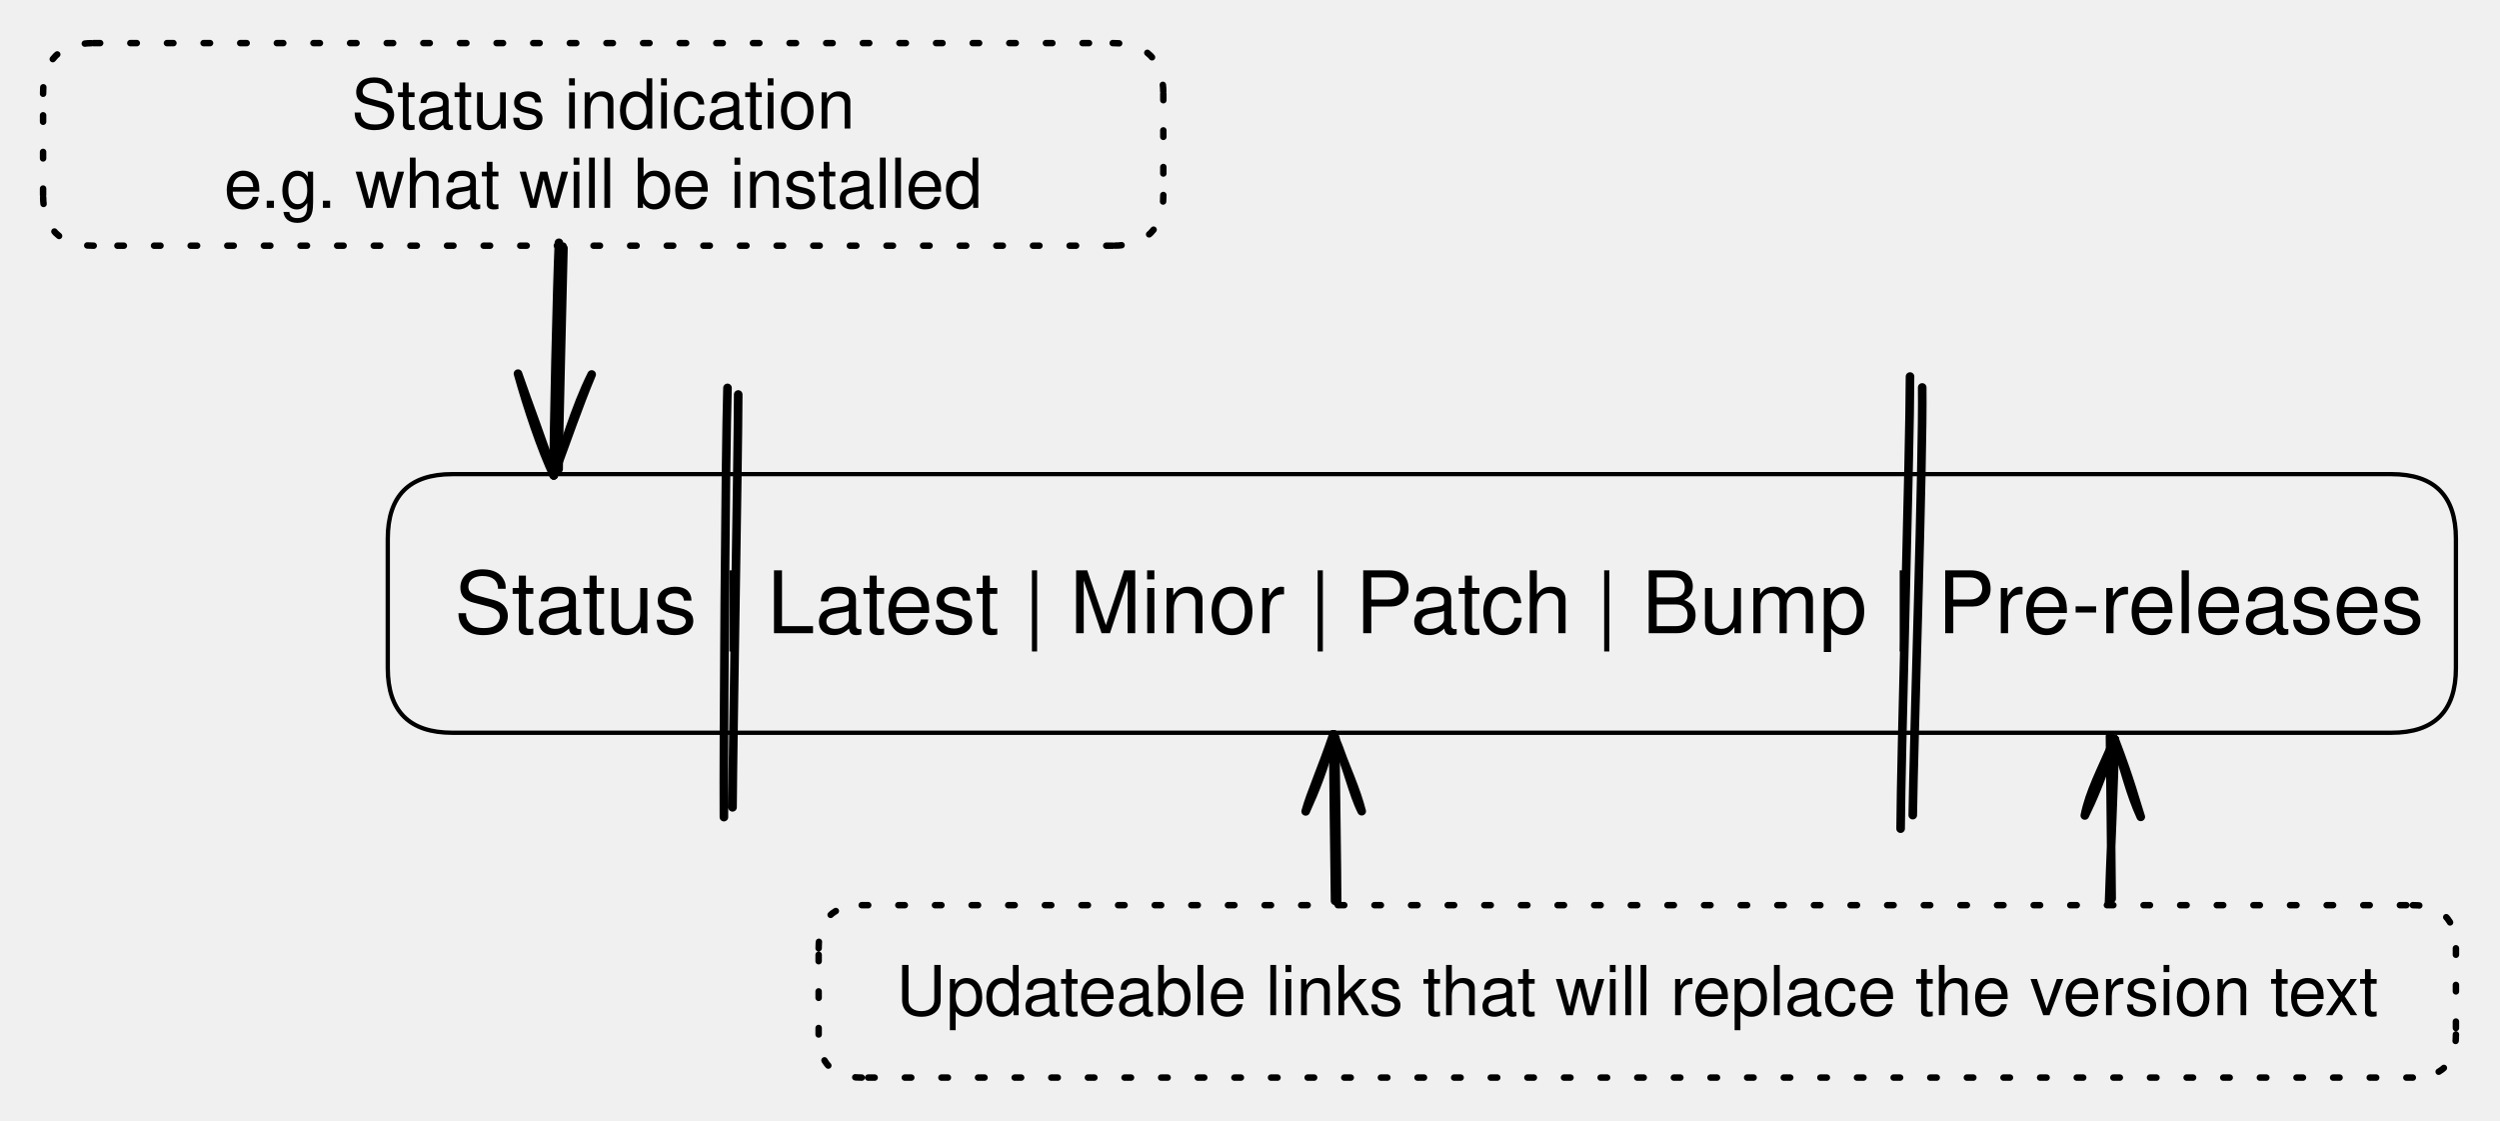
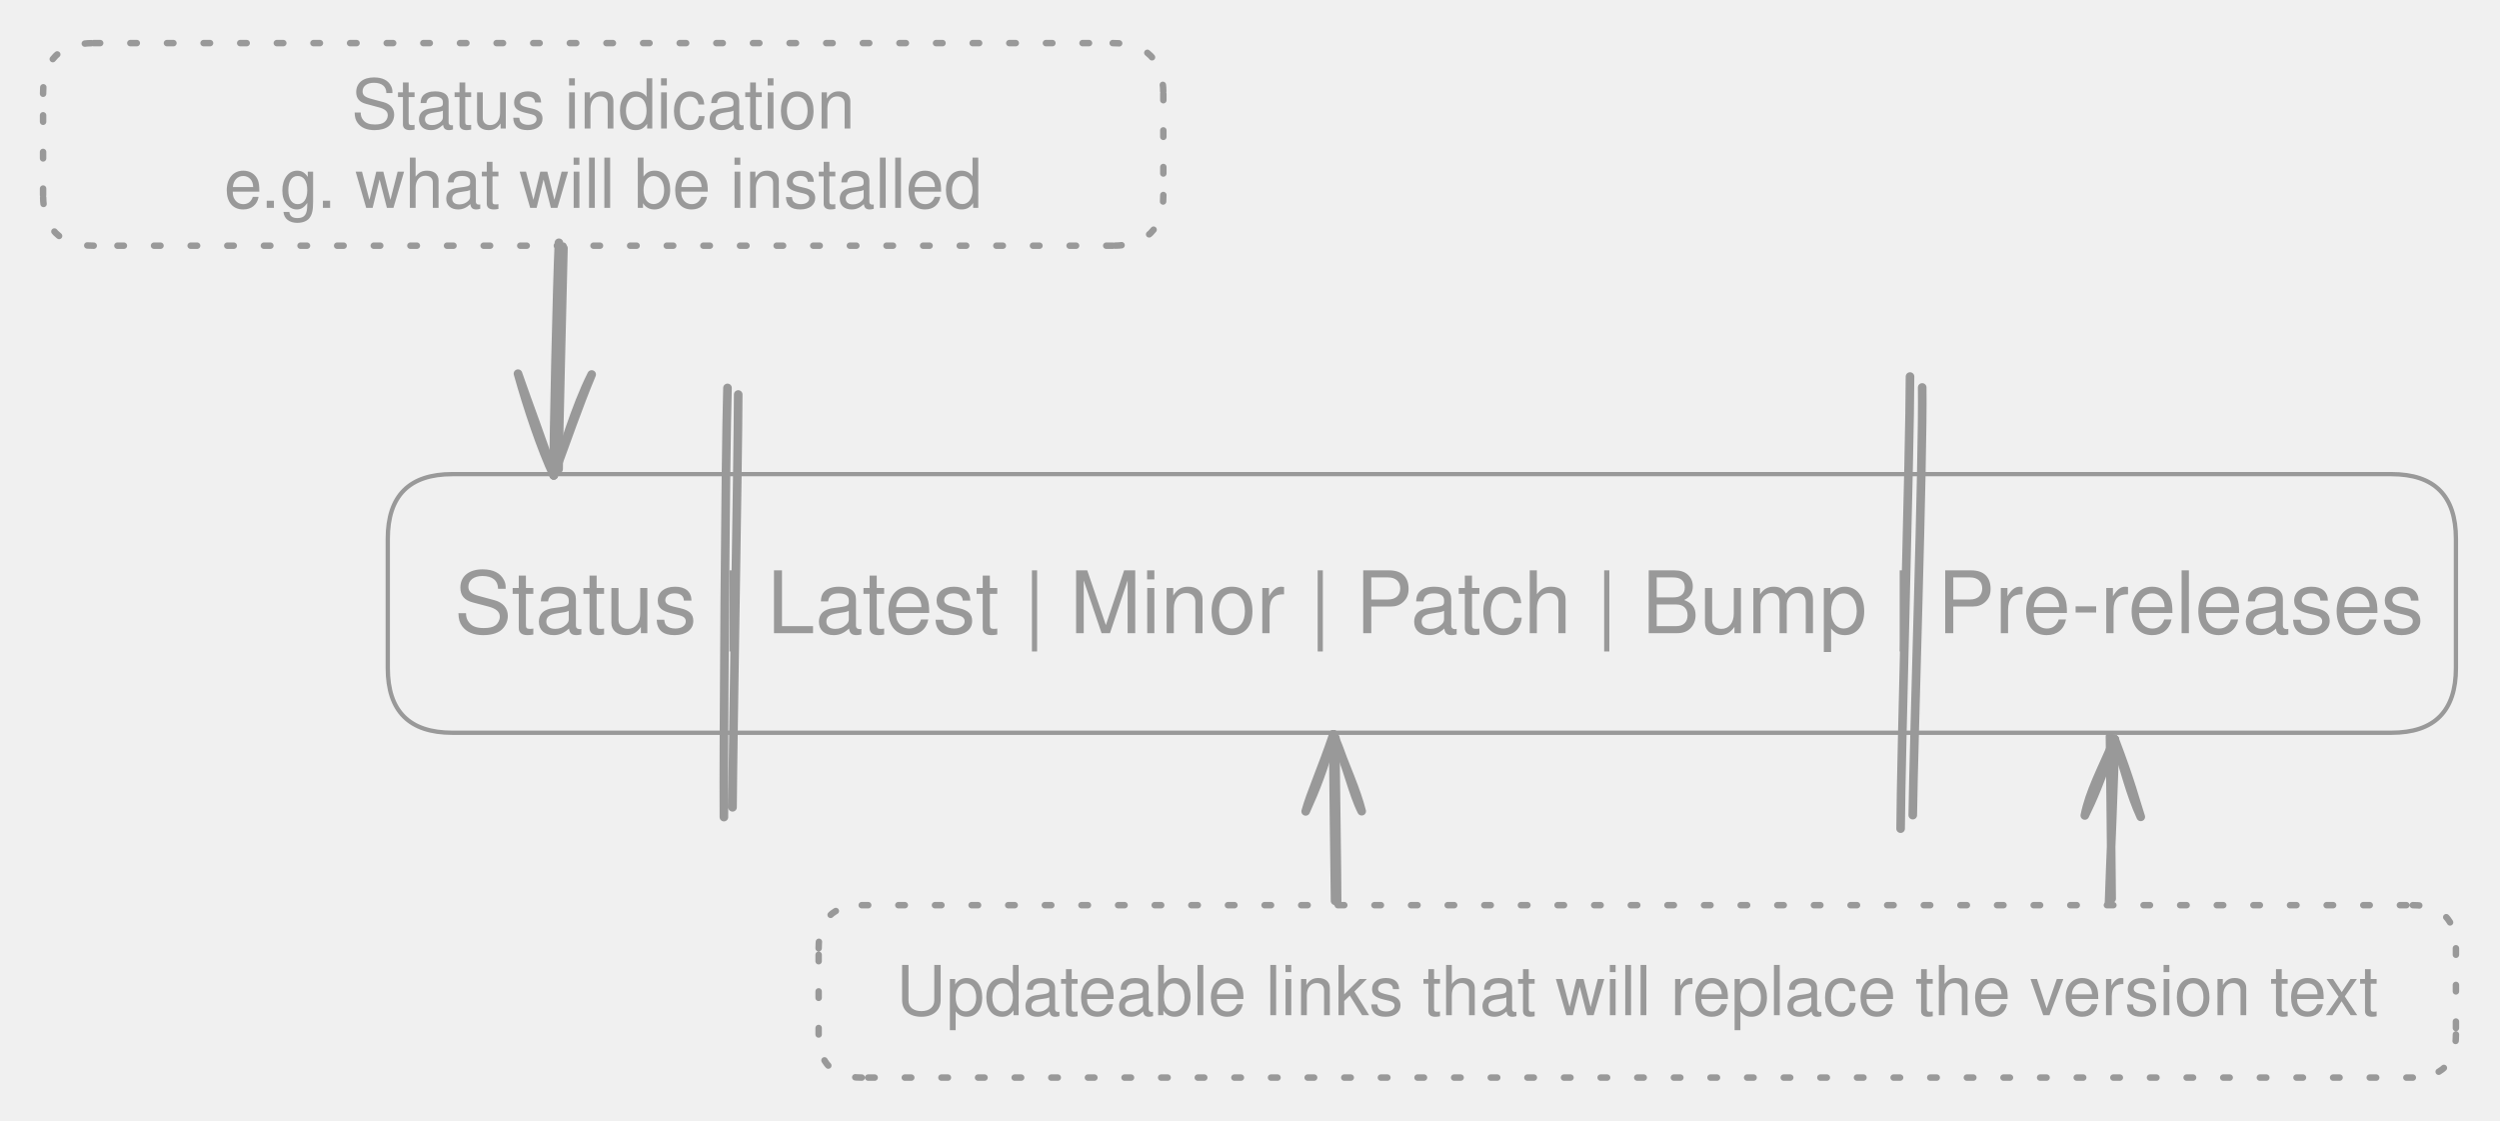
<svg xmlns="http://www.w3.org/2000/svg" version="1.1" viewBox="0 0 580 260" width="580" height="260">
  <style>
    .line {
-       color: black;
-       stroke: black;
+       color: #999999;
+       stroke: #999999;
      fill: transparent;
+       
    }
- 
    .text {
-       color: black;
+       color: #999999;
      stroke: none;
-       fill: black;
-     }
- 
-     @media (prefers-color-scheme: dark) {
-       .line {
-         color: white;
-         stroke: white;
-       }
- 
-       .text {
-         color:white;
-         fill: white;
-       }
+       fill: #999999;
    }
  </style>
  <g stroke-linecap="round" transform="translate(90 110) rotate(0 240 30)">
    <path class="line" d="M15 0 C152.51 0, 290.03 0, 465 0 M15 0 C120.48 0, 225.96 0, 465 0 M465 0 C475 0, 480 5, 480 15 M465 0 C475 0, 480 5, 480 15 M480 15 C480 25.73, 480 36.45, 480 45 M480 15 C480 24.48, 480 33.96, 480 45 M480 45 C480 55, 475 60, 465 60 M480 45 C480 55, 475 60, 465 60 M465 60 C329.76 60, 194.51 60, 15 60 M465 60 C286.8 60, 108.6 60, 15 60 M15 60 C5 60, 0 55, 0 45 M15 60 C5 60, 0 55, 0 45 M0 45 C0 38.69, 0 32.38, 0 15 M0 45 C0 35.4, 0 25.81, 0 15 M0 15 C0 5, 5 0, 15 0 M0 15 C0 5, 5 0, 15 0" stroke-width="1" />
  </g>
  <g transform="translate(104.8877 128.5) rotate(0 225.1123 11.5)">
    <text class="text" x="229.112" y="18.4" font-family="Helvetica, Segoe UI Emoji" font-size="20px" text-anchor="middle" style="white-space: pre;" direction="ltr" dominant-baseline="alphabetic">Status | Latest | Minor | Patch | Bump | Pre-releases</text>
  </g>
  <g stroke-linecap="round" transform="translate(10 10) rotate(0 130 23.5)">
    <path class="line" d="M11.75 0 C76.75 0, 141.76 0, 248.25 0 M248.25 0 C256.08 0, 260 3.92, 260 11.75 M260 11.75 C260 17.05, 260 22.35, 260 35.25 M260 35.25 C260 43.08, 256.08 47, 248.25 47 M248.25 47 C191.14 47, 134.02 47, 11.75 47 M11.75 47 C3.92 47, 0 43.08, 0 35.25 M0 35.25 C0 28.39, 0 21.52, 0 11.75 M0 11.75 C0 3.92, 3.92 0, 11.75 0" stroke-width="1.5" stroke-dasharray="1.5 7" />
  </g>
  <g transform="translate(52.40625 15.1) rotate(0 87.59375 18.4)">
    <text class="text" x="87.594" y="14.72" font-family="Helvetica, Segoe UI Emoji" font-size="16px" text-anchor="middle" style="white-space: pre;" direction="ltr" dominant-baseline="alphabetic">Status indication
    </text>
    <text class="text" x="87.594" y="33.12" font-family="Helvetica, Segoe UI Emoji" font-size="16px" text-anchor="middle" style="white-space: pre;" direction="ltr" dominant-baseline="alphabetic">e.g. what will be installed</text>
  </g>
  <g stroke-linecap="round">
    <g transform="translate(310 209) rotate(0 0 -19)">
      <path class="line" d="M0.34 0.31 C0.35 -5.99, -0.08 -31.36, -0.06 -37.78 M-0.14 -0.01 C-0.21 -6.47, -0.6 -32.35, -0.52 -38.64" stroke-width="2" />
    </g>
    <g transform="translate(310 209) rotate(0 0 -19)">
      <path class="line" d="M6.04 -20.8 C4.7 -25.97, 2.67 -30.16, -0.52 -38.64 M6.04 -20.8 C3.87 -25.09, 2.97 -30.42, -0.52 -38.64" stroke-width="2" />
    </g>
    <g transform="translate(310 209) rotate(0 0 -19)">
      <path class="line" d="M-6.96 -20.76 C-4.59 -25.99, -2.91 -30.19, -0.52 -38.64 M-6.96 -20.76 C-5.78 -25.05, -3.32 -30.39, -0.52 -38.64" stroke-width="2" />
    </g>
  </g>
  <g stroke-linecap="round" transform="translate(190 210) rotate(0 190 20)">
    <path class="line" d="M10 0 C152.56 0, 295.12 0, 370 0 M370 0 C376.67 0, 380 3.33, 380 10 M380 10 C380 14.67, 380 19.33, 380 30 M380 30 C380 36.67, 376.67 40, 370 40 M370 40 C269.78 40, 169.55 40, 10 40 M10 40 C3.33 40, 0 36.67, 0 30 M0 30 C0 25.95, 0 21.91, 0 10 M0 10 C0 3.33, 3.33 0, 10 0" stroke-width="1.5" stroke-dasharray="1.5 7" />
  </g>
  <g transform="translate(207.0195 220.8) rotate(0 172.9805 9.2)">
    <text class="text" x="172.98" y="14.72" font-family="Helvetica, Segoe UI Emoji" font-size="16px" text-anchor="middle" style="white-space: pre;" direction="ltr" dominant-baseline="alphabetic">Updateable links that will replace the version text</text>
  </g>
  <g stroke-linecap="round">
    <g transform="translate(490 209) rotate(0 0 -19)">
      <path class="line" d="M0.1 -0.51 C0.07 -6.82, -0.23 -31.82, -0.29 -38.13 M-0.51 0.42 C-0.35 -5.79, 0.83 -31.09, 0.8 -37.5" stroke-width="2" />
    </g>
    <g transform="translate(490 209) rotate(0 0 -19)">
      <path class="line" d="M6.86 -19.49 C4.32 -25.04, 3.27 -29.99, 0.8 -37.5 M6.86 -19.49 C5.66 -23.12, 4.62 -27.53, 0.8 -37.5" stroke-width="2" />
    </g>
    <g transform="translate(490 209) rotate(0 0 -19)">
      <path class="line" d="M-6.13 -19.81 C-5.02 -25.28, -2.41 -30.14, 0.8 -37.5 M-6.13 -19.81 C-4.36 -23.43, -2.43 -27.77, 0.8 -37.5" stroke-width="2" />
    </g>
  </g>
  <g stroke-linecap="round">
    <g transform="translate(169.5845 89.79563) rotate(0 0 50)">
      <path class="line" d="M1.75 1.73 C1.69 17.73, 0.54 80.93, 0.43 97.5 M-0.74 0.2 C-1.22 16.32, -1.68 83.77, -1.57 99.77" stroke-width="2" />
    </g>
  </g>
  <g stroke-linecap="round">
    <g transform="translate(445 90) rotate(0 0 50)">
      <path class="line" d="M1.13 -0.11 C1.37 16.22, -0.84 82.05, -1.06 99.11 M-1.7 -2.64 C-1.7 13.99, -3.8 85.49, -3.88 102.25" stroke-width="2" />
    </g>
  </g>
  <g stroke-linecap="round">
    <g transform="translate(130 58) rotate(0 0 25.5)">
      <path class="line" d="M0.77 -0.41 C0.6 8.16, -0.32 42.19, -0.35 50.83 M-0.28 -1.67 C-0.69 7.15, -1.56 43.78, -1.48 52.28" stroke-width="2" />
    </g>
    <g transform="translate(130 58) rotate(0 0 25.5)">
      <path class="line" d="M-9.78 28.69 C-7.63 36.44, -4.29 46.44, -1.48 52.28 M-9.78 28.69 C-7.2 36.15, -4.14 44.06, -1.48 52.28" stroke-width="2" />
    </g>
    <g transform="translate(130 58) rotate(0 0 25.5)">
      <path class="line" d="M7.32 28.88 C3.4 36.67, 0.66 46.61, -1.48 52.28 M7.32 28.88 C4.18 36.4, 1.52 44.26, -1.48 52.28" stroke-width="2" />
    </g>
  </g>
</svg>
